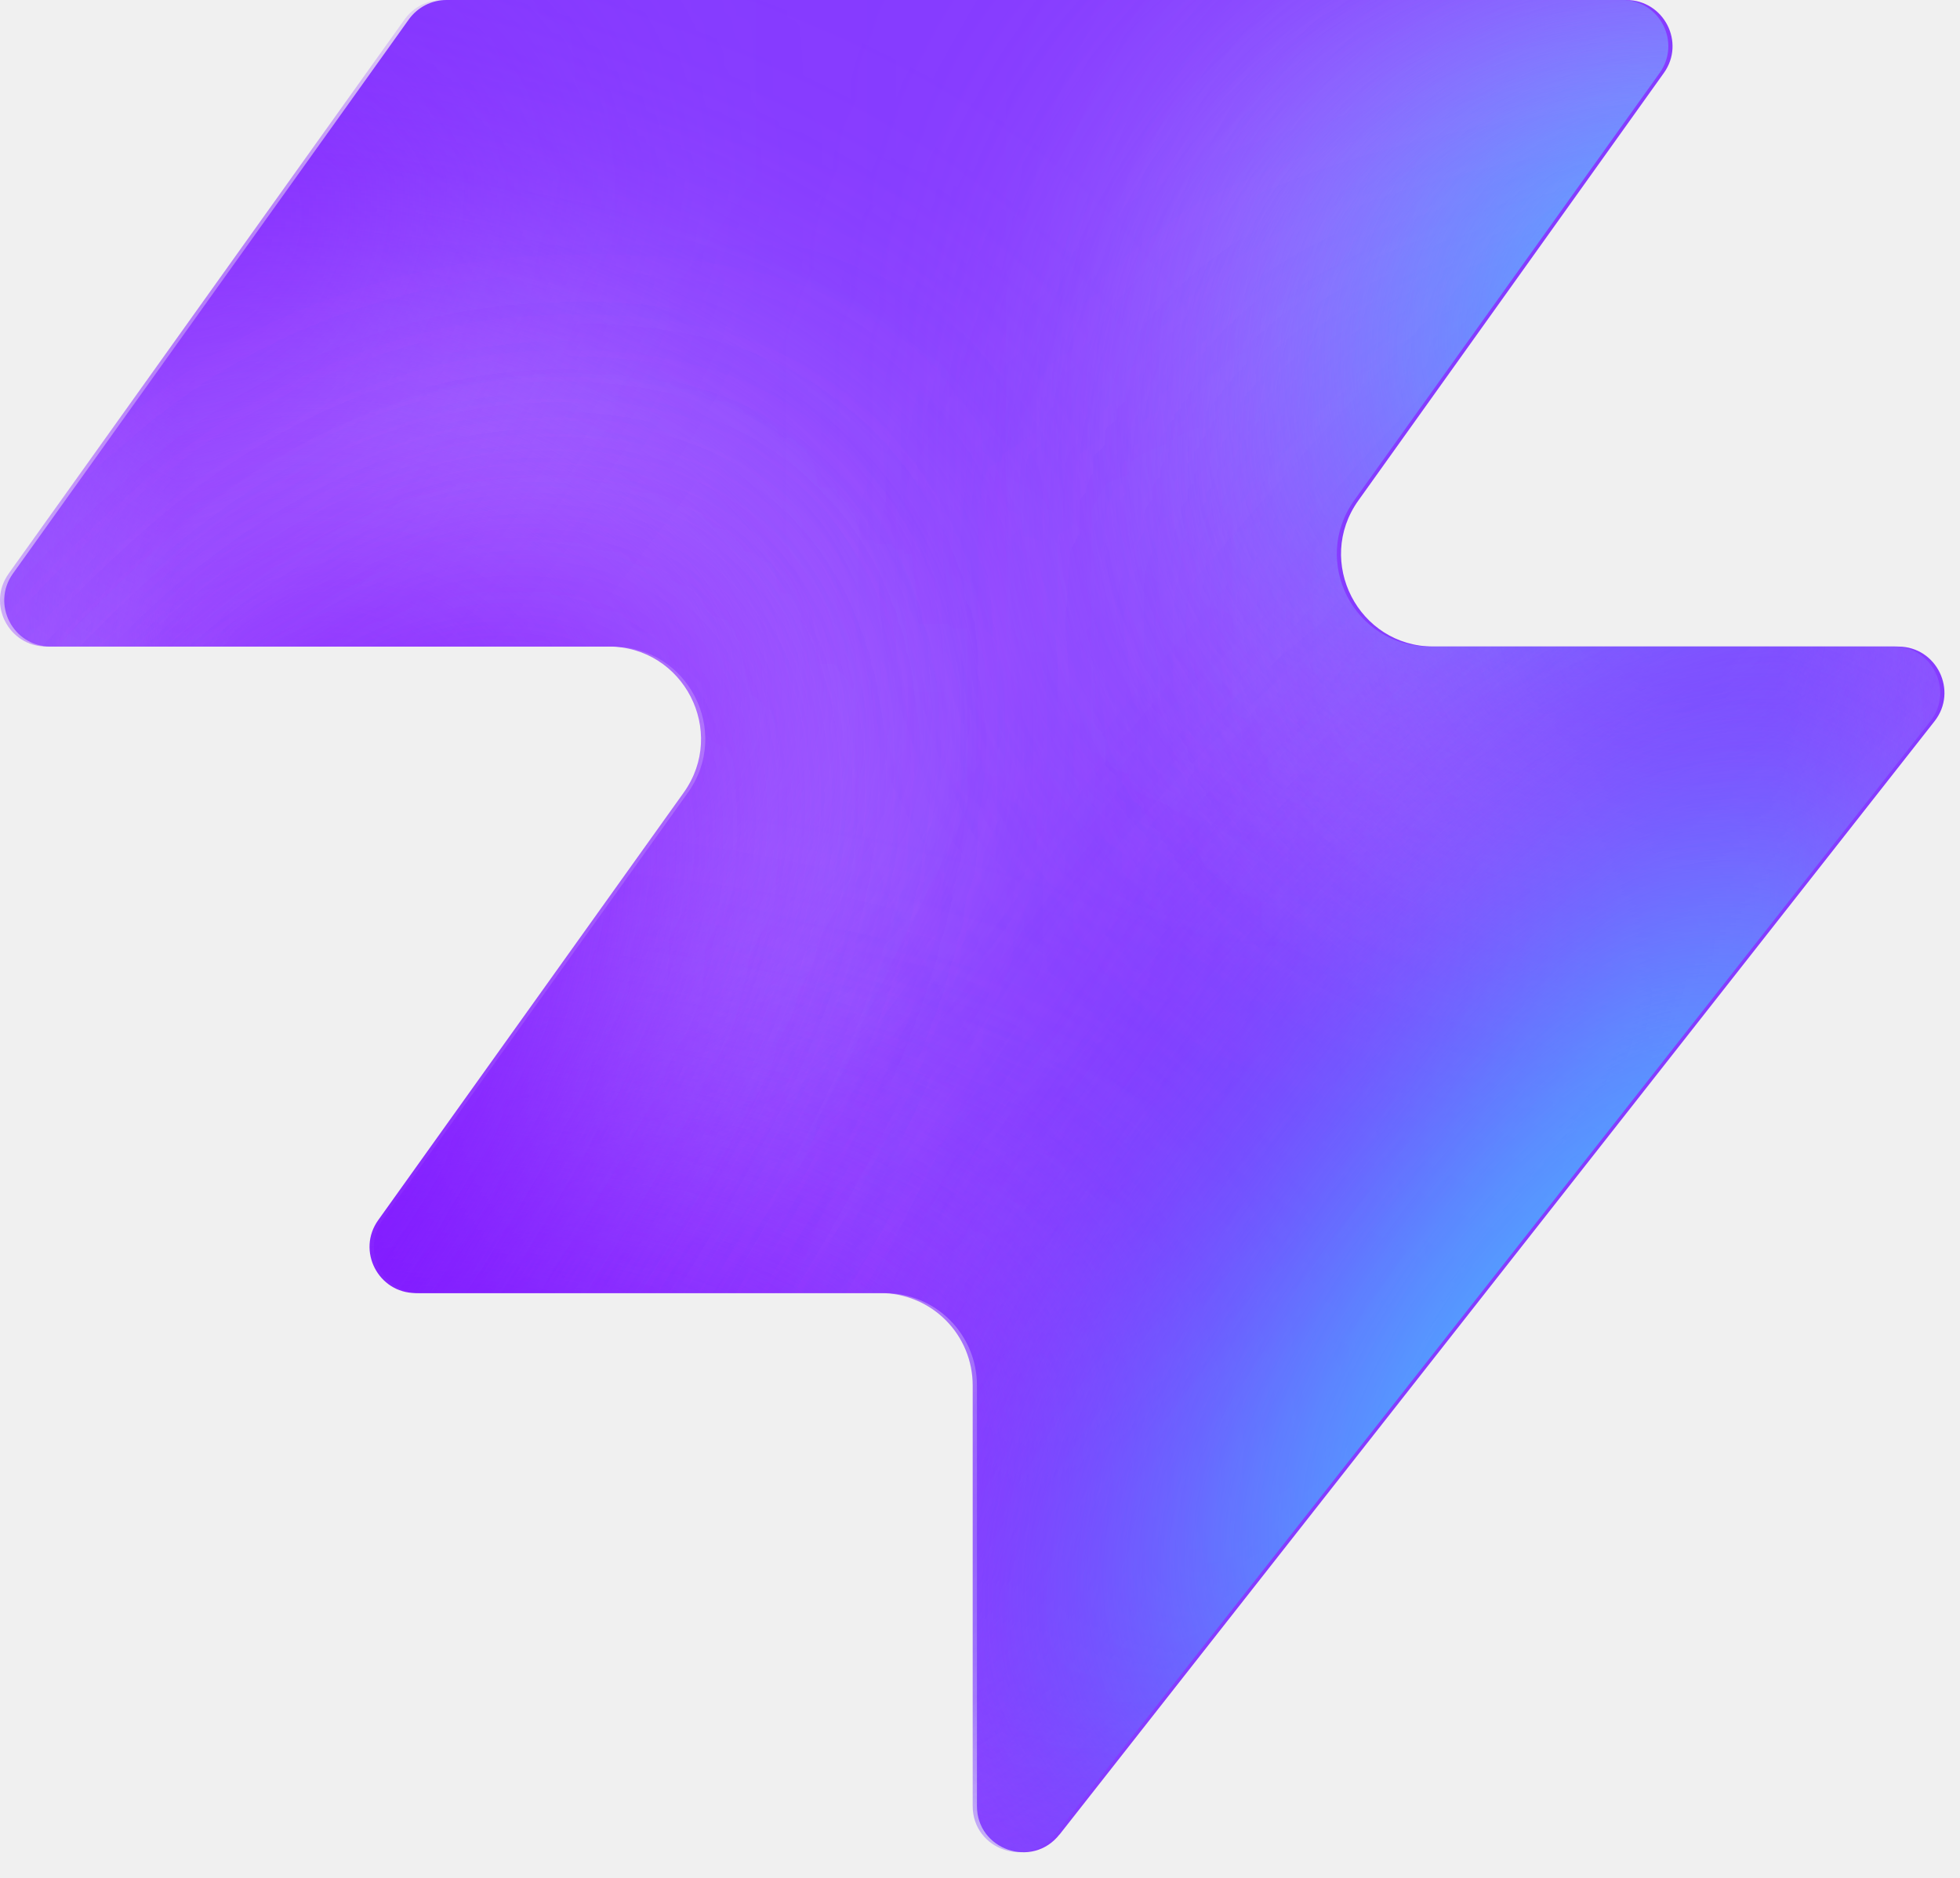
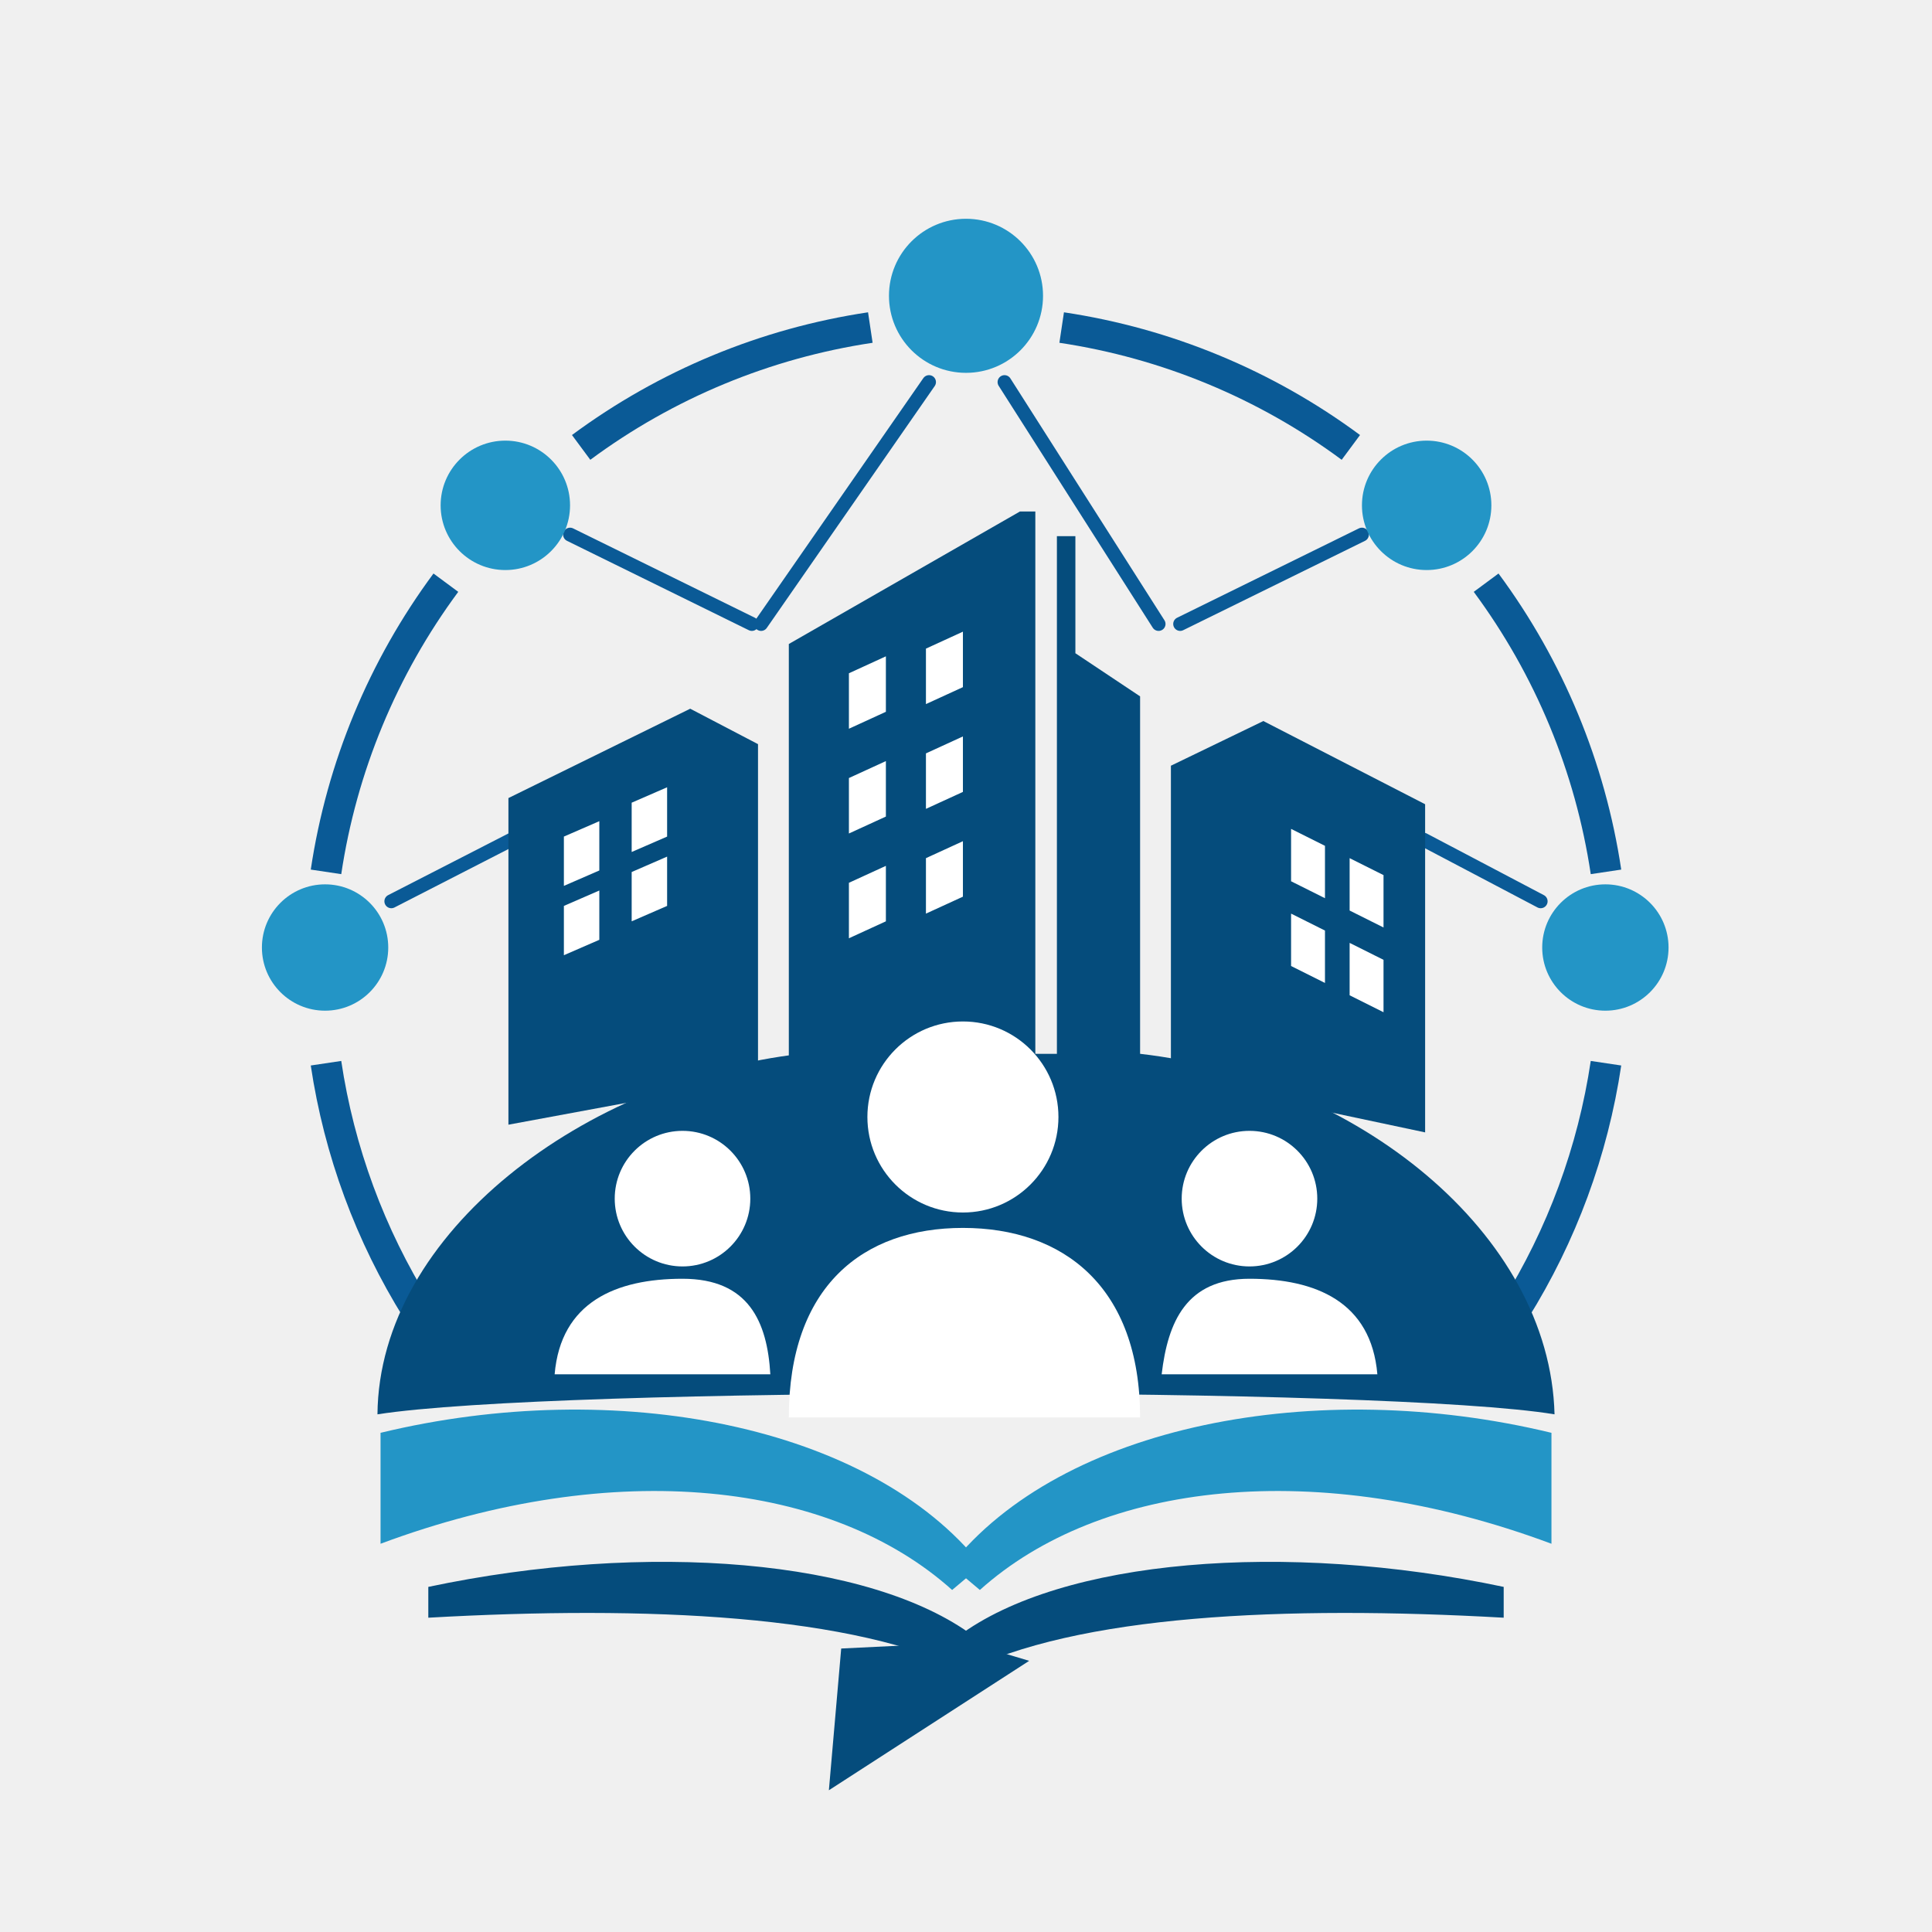
- <svg xmlns="http://www.w3.org/2000/svg" width="48" height="46" fill="none" viewBox="0 0 48 46">
-   <path fill="#863bff" d="M25.946 44.938c-.664.845-2.021.375-2.021-.698V33.937a2.26 2.26 0 0 0-2.262-2.262H10.287c-.92 0-1.456-1.04-.92-1.788l7.48-10.471c1.07-1.497 0-3.578-1.842-3.578H1.237c-.92 0-1.456-1.04-.92-1.788L10.013.474c.214-.297.556-.474.92-.474h28.894c.92 0 1.456 1.04.92 1.788l-7.48 10.471c-1.07 1.498 0 3.579 1.842 3.579h11.377c.943 0 1.473 1.088.89 1.83L25.947 44.94z" style="fill:#863bff;fill:color(display-p3 .525 .23 1);fill-opacity:1" />
-   <mask id="a" width="48" height="46" x="0" y="0" maskUnits="userSpaceOnUse" style="mask-type:alpha">
-     <path fill="#000" d="M25.842 44.938c-.664.844-2.021.375-2.021-.698V33.937a2.26 2.26 0 0 0-2.262-2.262H10.183c-.92 0-1.456-1.04-.92-1.788l7.48-10.471c1.07-1.498 0-3.579-1.842-3.579H1.133c-.92 0-1.456-1.04-.92-1.787L9.91.473c.214-.297.556-.474.92-.474h28.894c.92 0 1.456 1.04.92 1.788l-7.48 10.471c-1.07 1.498 0 3.578 1.842 3.578h11.377c.943 0 1.473 1.088.89 1.832L25.843 44.94z" style="fill:#000;fill-opacity:1" />
-   </mask>
-   <g mask="url(#a)">
-     <g filter="url(#b)">
-       <ellipse cx="5.508" cy="14.704" fill="#ede6ff" rx="5.508" ry="14.704" style="fill:#ede6ff;fill:color(display-p3 .927 .903 1);fill-opacity:1" transform="matrix(.00324 1 1 -.00324 -4.47 31.516)" />
-     </g>
-     <g filter="url(#c)">
-       <ellipse cx="10.399" cy="29.851" fill="#ede6ff" rx="10.399" ry="29.851" style="fill:#ede6ff;fill:color(display-p3 .927 .903 1);fill-opacity:1" transform="matrix(.00324 1 1 -.00324 -39.328 7.883)" />
-     </g>
-     <g filter="url(#d)">
-       <ellipse cx="5.508" cy="30.487" fill="#7e14ff" rx="5.508" ry="30.487" style="fill:#7e14ff;fill:color(display-p3 .492 .077 1);fill-opacity:1" transform="rotate(89.814 -25.913 -14.639)scale(1 -1)" />
-     </g>
-     <g filter="url(#e)">
-       <ellipse cx="5.508" cy="30.599" fill="#7e14ff" rx="5.508" ry="30.599" style="fill:#7e14ff;fill:color(display-p3 .492 .077 1);fill-opacity:1" transform="rotate(89.814 -32.644 -3.334)scale(1 -1)" />
-     </g>
-     <g filter="url(#f)">
-       <ellipse cx="5.508" cy="30.599" fill="#7e14ff" rx="5.508" ry="30.599" style="fill:#7e14ff;fill:color(display-p3 .492 .077 1);fill-opacity:1" transform="matrix(.00324 1 1 -.00324 -34.34 30.47)" />
-     </g>
-     <g filter="url(#g)">
-       <ellipse cx="14.072" cy="22.078" fill="#ede6ff" rx="14.072" ry="22.078" style="fill:#ede6ff;fill:color(display-p3 .927 .903 1);fill-opacity:1" transform="rotate(93.35 24.506 48.493)scale(-1 1)" />
-     </g>
-     <g filter="url(#h)">
-       <ellipse cx="3.47" cy="21.501" fill="#7e14ff" rx="3.47" ry="21.501" style="fill:#7e14ff;fill:color(display-p3 .492 .077 1);fill-opacity:1" transform="rotate(89.009 28.708 47.59)scale(-1 1)" />
-     </g>
-     <g filter="url(#i)">
-       <ellipse cx="3.47" cy="21.501" fill="#7e14ff" rx="3.47" ry="21.501" style="fill:#7e14ff;fill:color(display-p3 .492 .077 1);fill-opacity:1" transform="rotate(89.009 28.708 47.59)scale(-1 1)" />
-     </g>
-     <g filter="url(#j)">
-       <ellipse cx=".387" cy="8.972" fill="#7e14ff" rx="4.407" ry="29.108" style="fill:#7e14ff;fill:color(display-p3 .492 .077 1);fill-opacity:1" transform="rotate(39.51 .387 8.972)" />
-     </g>
-     <g filter="url(#k)">
-       <ellipse cx="47.523" cy="-6.092" fill="#7e14ff" rx="4.407" ry="29.108" style="fill:#7e14ff;fill:color(display-p3 .492 .077 1);fill-opacity:1" transform="rotate(37.892 47.523 -6.092)" />
-     </g>
-     <g filter="url(#l)">
-       <ellipse cx="41.412" cy="6.333" fill="#47bfff" rx="5.971" ry="9.665" style="fill:#47bfff;fill:color(display-p3 .28 .748 1);fill-opacity:1" transform="rotate(37.892 41.412 6.333)" />
-     </g>
-     <g filter="url(#m)">
-       <ellipse cx="-1.879" cy="38.332" fill="#7e14ff" rx="4.407" ry="29.108" style="fill:#7e14ff;fill:color(display-p3 .492 .077 1);fill-opacity:1" transform="rotate(37.892 -1.88 38.332)" />
-     </g>
-     <g filter="url(#n)">
-       <ellipse cx="-1.879" cy="38.332" fill="#7e14ff" rx="4.407" ry="29.108" style="fill:#7e14ff;fill:color(display-p3 .492 .077 1);fill-opacity:1" transform="rotate(37.892 -1.88 38.332)" />
-     </g>
-     <g filter="url(#o)">
-       <ellipse cx="35.651" cy="29.907" fill="#7e14ff" rx="4.407" ry="29.108" style="fill:#7e14ff;fill:color(display-p3 .492 .077 1);fill-opacity:1" transform="rotate(37.892 35.651 29.907)" />
-     </g>
-     <g filter="url(#p)">
-       <ellipse cx="38.418" cy="32.4" fill="#47bfff" rx="5.971" ry="15.297" style="fill:#47bfff;fill:color(display-p3 .28 .748 1);fill-opacity:1" transform="rotate(37.892 38.418 32.4)" />
-     </g>
+ <svg xmlns="http://www.w3.org/2000/svg" viewBox="0 0 1254 1254" role="img" aria-label="Cidades MIL">
+   <g fill="none" stroke="#0A5A96" stroke-width="20" stroke-linecap="butt">
+     <path d="M689.1,212.6A420,420 0 0 1 876.8,290.4" />
+     <path d="M964.6,378.2A420,420 0 0 1 1042.4,565.9" />
+     <path d="M1042.4,690.1A420,420 0 0 1 983.2,850.6" />
+     <path d="M270.8,850.6A420,420 0 0 1 211.6,690.1" />
+     <path d="M211.6,565.9A420,420 0 0 1 289.4,378.2" />
+     <path d="M377.2,290.4A420,420 0 0 1 564.9,212.6" />
  </g>
-   <defs>
-     <filter id="b" width="60.045" height="41.654" x="-19.77" y="16.149" color-interpolation-filters="sRGB" filterUnits="userSpaceOnUse">
-       <feFlood flood-opacity="0" result="BackgroundImageFix" />
-       <feBlend in="SourceGraphic" in2="BackgroundImageFix" result="shape" />
-       <feGaussianBlur result="effect1_foregroundBlur_2002_17158" stdDeviation="7.659" />
-     </filter>
-     <filter id="c" width="90.34" height="51.437" x="-54.613" y="-7.533" color-interpolation-filters="sRGB" filterUnits="userSpaceOnUse">
-       <feFlood flood-opacity="0" result="BackgroundImageFix" />
-       <feBlend in="SourceGraphic" in2="BackgroundImageFix" result="shape" />
-       <feGaussianBlur result="effect1_foregroundBlur_2002_17158" stdDeviation="7.659" />
-     </filter>
-     <filter id="d" width="79.355" height="29.4" x="-49.64" y="2.03" color-interpolation-filters="sRGB" filterUnits="userSpaceOnUse">
-       <feFlood flood-opacity="0" result="BackgroundImageFix" />
-       <feBlend in="SourceGraphic" in2="BackgroundImageFix" result="shape" />
-       <feGaussianBlur result="effect1_foregroundBlur_2002_17158" stdDeviation="4.596" />
-     </filter>
-     <filter id="e" width="79.579" height="29.4" x="-45.045" y="20.029" color-interpolation-filters="sRGB" filterUnits="userSpaceOnUse">
-       <feFlood flood-opacity="0" result="BackgroundImageFix" />
-       <feBlend in="SourceGraphic" in2="BackgroundImageFix" result="shape" />
-       <feGaussianBlur result="effect1_foregroundBlur_2002_17158" stdDeviation="4.596" />
-     </filter>
-     <filter id="f" width="79.579" height="29.4" x="-43.513" y="21.178" color-interpolation-filters="sRGB" filterUnits="userSpaceOnUse">
-       <feFlood flood-opacity="0" result="BackgroundImageFix" />
-       <feBlend in="SourceGraphic" in2="BackgroundImageFix" result="shape" />
-       <feGaussianBlur result="effect1_foregroundBlur_2002_17158" stdDeviation="4.596" />
-     </filter>
-     <filter id="g" width="74.749" height="58.852" x="15.756" y="-17.901" color-interpolation-filters="sRGB" filterUnits="userSpaceOnUse">
-       <feFlood flood-opacity="0" result="BackgroundImageFix" />
-       <feBlend in="SourceGraphic" in2="BackgroundImageFix" result="shape" />
-       <feGaussianBlur result="effect1_foregroundBlur_2002_17158" stdDeviation="7.659" />
-     </filter>
-     <filter id="h" width="61.377" height="25.362" x="23.548" y="2.284" color-interpolation-filters="sRGB" filterUnits="userSpaceOnUse">
-       <feFlood flood-opacity="0" result="BackgroundImageFix" />
-       <feBlend in="SourceGraphic" in2="BackgroundImageFix" result="shape" />
-       <feGaussianBlur result="effect1_foregroundBlur_2002_17158" stdDeviation="4.596" />
-     </filter>
-     <filter id="i" width="61.377" height="25.362" x="23.548" y="2.284" color-interpolation-filters="sRGB" filterUnits="userSpaceOnUse">
-       <feFlood flood-opacity="0" result="BackgroundImageFix" />
-       <feBlend in="SourceGraphic" in2="BackgroundImageFix" result="shape" />
-       <feGaussianBlur result="effect1_foregroundBlur_2002_17158" stdDeviation="4.596" />
-     </filter>
-     <filter id="j" width="56.045" height="63.649" x="-27.636" y="-22.853" color-interpolation-filters="sRGB" filterUnits="userSpaceOnUse">
-       <feFlood flood-opacity="0" result="BackgroundImageFix" />
-       <feBlend in="SourceGraphic" in2="BackgroundImageFix" result="shape" />
-       <feGaussianBlur result="effect1_foregroundBlur_2002_17158" stdDeviation="4.596" />
-     </filter>
-     <filter id="k" width="54.814" height="64.646" x="20.116" y="-38.415" color-interpolation-filters="sRGB" filterUnits="userSpaceOnUse">
-       <feFlood flood-opacity="0" result="BackgroundImageFix" />
-       <feBlend in="SourceGraphic" in2="BackgroundImageFix" result="shape" />
-       <feGaussianBlur result="effect1_foregroundBlur_2002_17158" stdDeviation="4.596" />
-     </filter>
-     <filter id="l" width="33.541" height="35.313" x="24.641" y="-11.323" color-interpolation-filters="sRGB" filterUnits="userSpaceOnUse">
-       <feFlood flood-opacity="0" result="BackgroundImageFix" />
-       <feBlend in="SourceGraphic" in2="BackgroundImageFix" result="shape" />
-       <feGaussianBlur result="effect1_foregroundBlur_2002_17158" stdDeviation="4.596" />
-     </filter>
-     <filter id="m" width="54.814" height="64.646" x="-29.286" y="6.009" color-interpolation-filters="sRGB" filterUnits="userSpaceOnUse">
-       <feFlood flood-opacity="0" result="BackgroundImageFix" />
-       <feBlend in="SourceGraphic" in2="BackgroundImageFix" result="shape" />
-       <feGaussianBlur result="effect1_foregroundBlur_2002_17158" stdDeviation="4.596" />
-     </filter>
-     <filter id="n" width="54.814" height="64.646" x="-29.286" y="6.009" color-interpolation-filters="sRGB" filterUnits="userSpaceOnUse">
-       <feFlood flood-opacity="0" result="BackgroundImageFix" />
-       <feBlend in="SourceGraphic" in2="BackgroundImageFix" result="shape" />
-       <feGaussianBlur result="effect1_foregroundBlur_2002_17158" stdDeviation="4.596" />
-     </filter>
-     <filter id="o" width="54.814" height="64.646" x="8.244" y="-2.416" color-interpolation-filters="sRGB" filterUnits="userSpaceOnUse">
-       <feFlood flood-opacity="0" result="BackgroundImageFix" />
-       <feBlend in="SourceGraphic" in2="BackgroundImageFix" result="shape" />
-       <feGaussianBlur result="effect1_foregroundBlur_2002_17158" stdDeviation="4.596" />
-     </filter>
-     <filter id="p" width="39.409" height="43.623" x="18.713" y="10.588" color-interpolation-filters="sRGB" filterUnits="userSpaceOnUse">
-       <feFlood flood-opacity="0" result="BackgroundImageFix" />
-       <feBlend in="SourceGraphic" in2="BackgroundImageFix" result="shape" />
-       <feGaussianBlur result="effect1_foregroundBlur_2002_17158" stdDeviation="4.596" />
-     </filter>
-   </defs>
+   <g fill="none" stroke="#0A5A96" stroke-width="9" stroke-linecap="round" stroke-linejoin="round">
+     <path d="M603,248L494,405M652,248L752,405" />
+     <path d="M370,347L488,405M884,347L766,405" />
+     <path d="M254,585L332,545M1000,585L924,545" />
+   </g>
+   <g fill="#2395C6">
+     <circle cx="627" cy="192" r="50" />
+     <circle cx="328" cy="328" r="42" />
+     <circle cx="926" cy="328" r="42" />
+     <circle cx="211" cy="615" r="41" />
+     <circle cx="1042" cy="615" r="41" />
+   </g>
+   <g fill="#054C7C">
+     <path d="M512,418L662,332L672,332L672,690L512,690Z" />
+     <path d="M686,348L698,348L698,424L740,452L740,690L686,690Z" />
+     <path d="M330,518L448,460L492,483L492,700L330,730Z" />
+     <path d="M760,497L820,468L925,522L925,735L760,700Z" />
+   </g>
+   <g fill="#fff">
+     <path d="M551,437L575,426L575,462L551,473ZM551,505L575,494L575,530L551,541ZM551,573L575,562L575,598L551,609ZM601,421L625,410L625,446L601,457ZM601,489L625,478L625,514L601,525ZM601,557L625,546L625,582L601,593ZM366,543L389,533L389,565L366,575ZM366,588L389,578L389,610L366,620ZM410,521L433,511L433,543L410,553ZM410,566L433,556L433,588L410,598ZM838,538L860,549L860,583L838,572ZM838,593L860,604L860,638L838,627ZM876,557L898,568L898,602L876,591ZM876,612L898,623L898,657L876,646Z" />
+   </g>
+   <path d="M245,918C246,800 380,700 520,684L740,684C880,700 1006,800 1009,918C900,900 360,900 245,918Z" fill="#054C7C" />
+   <g fill="#fff">
+     <circle cx="625" cy="725" r="62" />
+     <circle cx="443" cy="778" r="44" />
+     <circle cx="811" cy="778" r="44" />
+     <path d="M512,920C512,835 560,797 625,797C690,797 740,835 740,920Z" />
+     <path d="M360,892C364,845 400,830 443,830C486,830 498,858 500,892Z" />
+     <path d="M754,892C758,858 770,830 811,830C854,830 890,845 894,892Z" />
+   </g>
+   <g fill="#2395C6">
+     <path d="M247,930C400,893 565,925 637,1016L618,1032C540,962 400,945 247,1002Z" />
+     <path d="M1007,930C854,893 689,925 617,1016L636,1032C714,962 854,945 1007,1002Z" />
+   </g>
+   <g fill="#054C7C">
+     <path d="M278,1030C420,1000 565,1012 632,1062L630,1086C555,1048 420,1042 278,1050Z" />
+     <path d="M976,1030C834,1000 689,1012 622,1062L624,1086C699,1048 834,1042 976,1050Z" />
+     <path d="M546,1070L538,1162L668,1078L628,1066Z" />
+   </g>
</svg>
